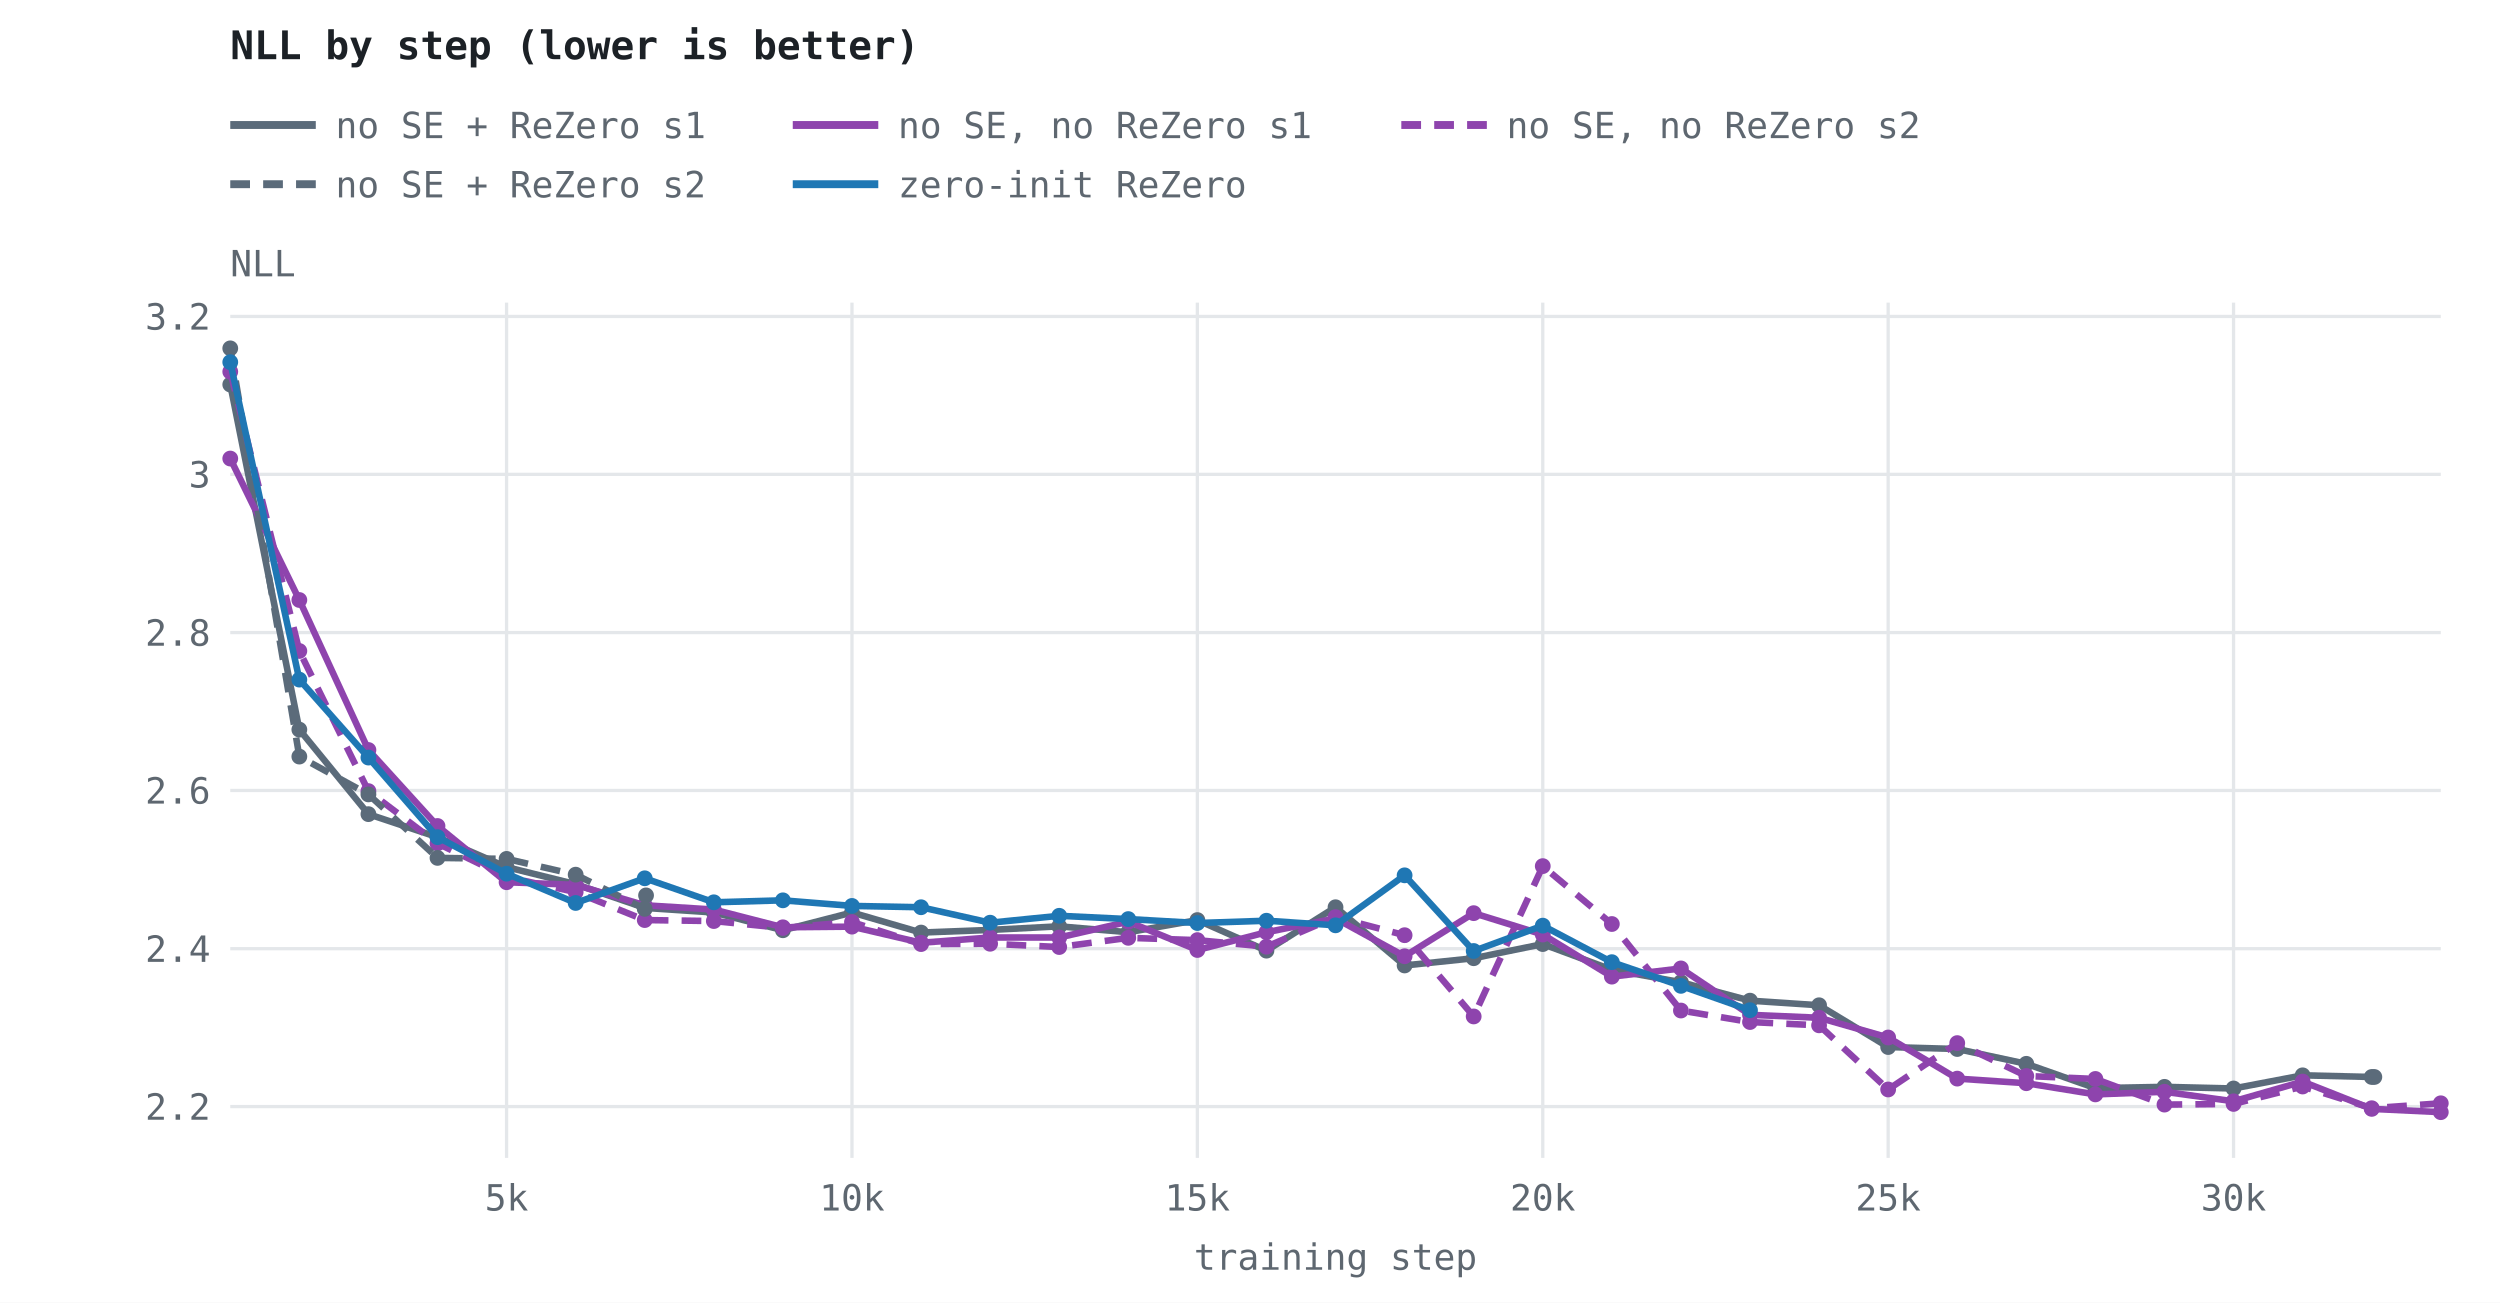
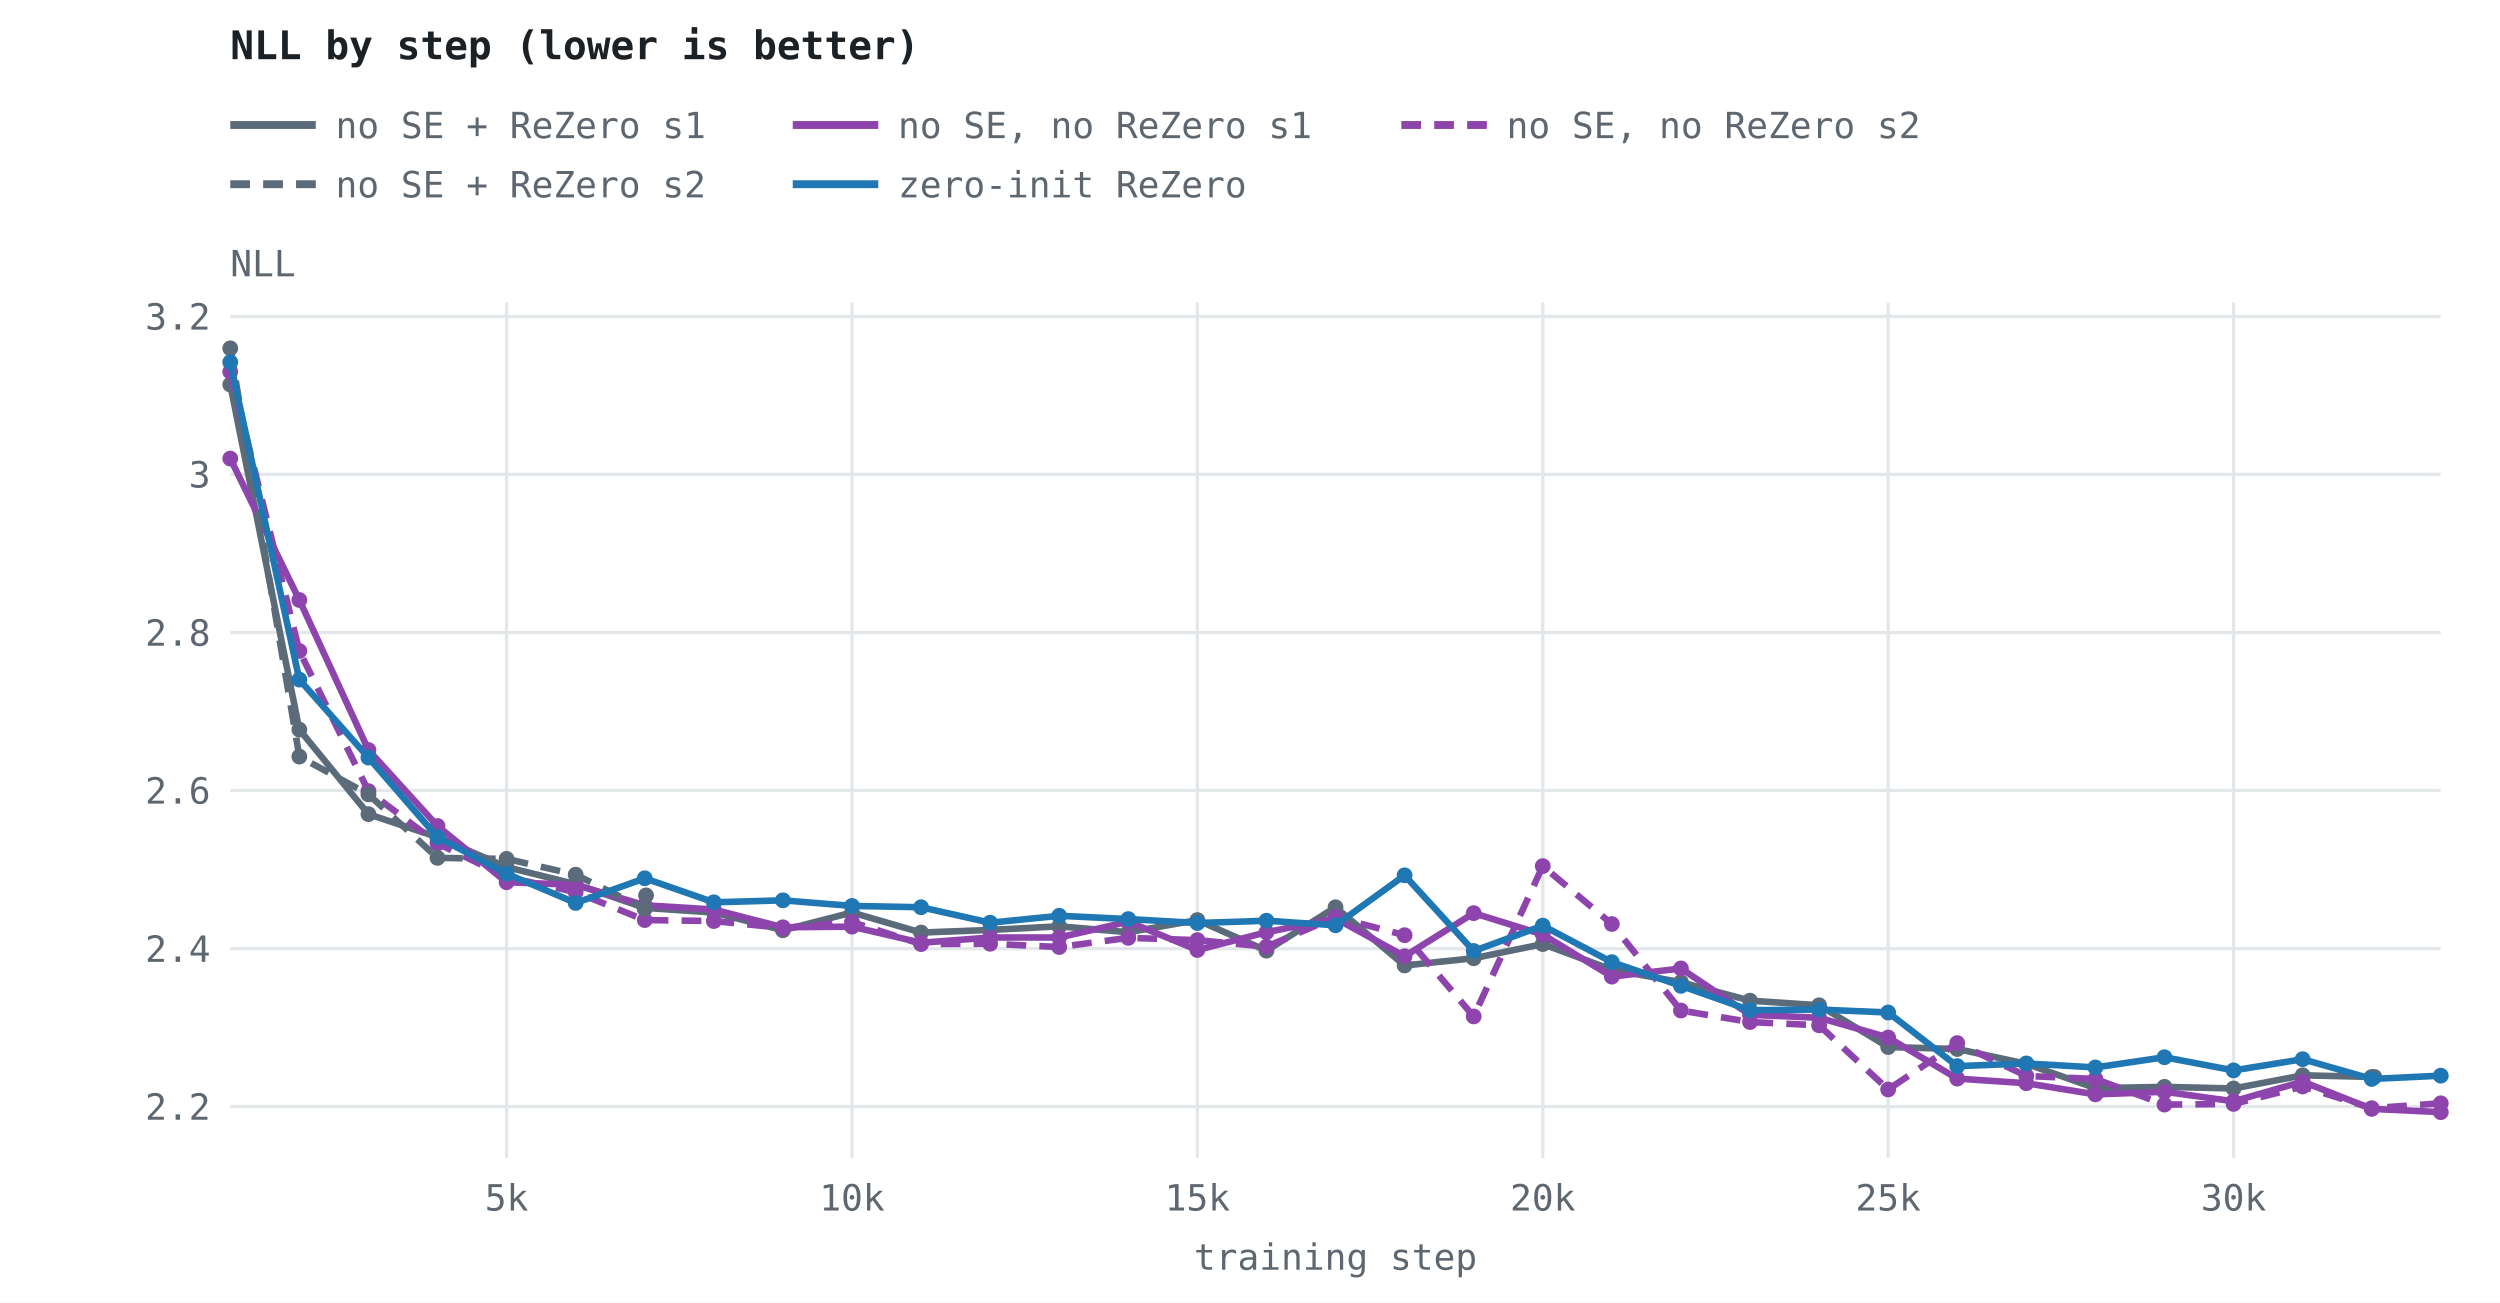
<svg xmlns="http://www.w3.org/2000/svg" viewBox="0 0 760 396" role="img" aria-label="NLL by step (lower is better)">
  <style>.bg{fill:#FFFFFF}.t{fill:#5E6770;font:11px ui-monospace,Menlo,monospace}.tt{fill:#1C2126;font:600 12px ui-monospace,Menlo,monospace}.g{stroke:#E4E7EA;stroke-width:1}.z{stroke:#9AA3AB;stroke-width:1}@media (prefers-color-scheme:dark){.bg{fill:#14171A}.t{fill:#9AA3AB}.tt{fill:#E6E9EC}.g{stroke:#262B30}.z{stroke:#5E6770}}</style>
  <rect class="bg" width="760" height="396" />
  <text class="tt" x="70" y="18">NLL by step (lower is better)</text>
  <line x1="70" y1="38" x2="96" y2="38" stroke="#5B6B7A" stroke-width="2.4" />
  <text class="t" x="102" y="42">no SE + ReZero s1</text>
  <line x1="241" y1="38" x2="267" y2="38" stroke="#8E44AD" stroke-width="2.4" />
  <text class="t" x="273" y="42">no SE, no ReZero s1</text>
  <line x1="426" y1="38" x2="452" y2="38" stroke="#8E44AD" stroke-width="2.4" stroke-dasharray="6 4" />
  <text class="t" x="458" y="42">no SE, no ReZero s2</text>
  <line x1="70" y1="56" x2="96" y2="56" stroke="#5B6B7A" stroke-width="2.4" stroke-dasharray="6 4" />
  <text class="t" x="102" y="60">no SE + ReZero s2</text>
  <line x1="241" y1="56" x2="267" y2="56" stroke="#1F77B4" stroke-width="2.4" />
  <text class="t" x="273" y="60">zero-init ReZero</text>
  <line class="g" x1="70" y1="336.4" x2="742" y2="336.4" />
  <text class="t" x="64" y="340.4" text-anchor="end">2.2</text>
  <line class="g" x1="70" y1="288.4" x2="742" y2="288.4" />
  <text class="t" x="64" y="292.4" text-anchor="end">2.4</text>
  <line class="g" x1="70" y1="240.3" x2="742" y2="240.3" />
  <text class="t" x="64" y="244.3" text-anchor="end">2.6</text>
  <line class="g" x1="70" y1="192.3" x2="742" y2="192.3" />
  <text class="t" x="64" y="196.3" text-anchor="end">2.8</text>
  <line class="g" x1="70" y1="144.2" x2="742" y2="144.2" />
  <text class="t" x="64" y="148.2" text-anchor="end">3</text>
  <line class="g" x1="70" y1="96.2" x2="742" y2="96.2" />
  <text class="t" x="64" y="100.2" text-anchor="end">3.2</text>
  <line class="g" x1="154.0" y1="92" x2="154.0" y2="352" />
  <line class="g" x1="259.0" y1="92" x2="259.0" y2="352" />
  <line class="g" x1="364.0" y1="92" x2="364.0" y2="352" />
  <line class="g" x1="469.0" y1="92" x2="469.0" y2="352" />
  <line class="g" x1="574.0" y1="92" x2="574.0" y2="352" />
  <line class="g" x1="679.0" y1="92" x2="679.0" y2="352" />
  <text class="t" x="70" y="84">NLL</text>
  <path d="M70.0,116.9 L91.0,221.8 L112.0,247.5 L133.0,254.5 L154.0,263.6 L175.0,268.8 L196.0,276.0 L217.0,277.4 L238.0,282.8 L259.0,277.4 L280.0,283.5 L301.0,282.7 L322.0,281.6 L343.0,283.4 L364.0,279.7 L385.0,289.0 L406.0,275.8 L427.0,293.5 L448.0,291.3 L469.0,287.0 L490.0,294.8 L511.0,298.6 L532.0,304.2 L553.0,305.6 L574.0,318.3 L595.0,318.9 L616.0,323.4 L637.0,330.8 L658.0,330.4 L679.0,330.9 L700.0,326.9 L721.0,327.4 L721.8,327.4" fill="none" stroke="#5B6B7A" stroke-width="2" />
  <circle cx="70.0" cy="116.9" r="2.4" fill="#5B6B7A" />
  <circle cx="91.0" cy="221.8" r="2.4" fill="#5B6B7A" />
  <circle cx="112.0" cy="247.5" r="2.4" fill="#5B6B7A" />
  <circle cx="133.0" cy="254.5" r="2.4" fill="#5B6B7A" />
  <circle cx="154.0" cy="263.6" r="2.4" fill="#5B6B7A" />
  <circle cx="175.0" cy="268.8" r="2.4" fill="#5B6B7A" />
  <circle cx="196.0" cy="276.0" r="2.4" fill="#5B6B7A" />
  <circle cx="217.0" cy="277.4" r="2.4" fill="#5B6B7A" />
  <circle cx="238.0" cy="282.8" r="2.4" fill="#5B6B7A" />
  <circle cx="259.0" cy="277.4" r="2.4" fill="#5B6B7A" />
  <circle cx="280.0" cy="283.5" r="2.4" fill="#5B6B7A" />
  <circle cx="301.0" cy="282.7" r="2.4" fill="#5B6B7A" />
  <circle cx="322.0" cy="281.6" r="2.4" fill="#5B6B7A" />
  <circle cx="343.0" cy="283.4" r="2.4" fill="#5B6B7A" />
  <circle cx="364.0" cy="279.7" r="2.4" fill="#5B6B7A" />
  <circle cx="385.0" cy="289.0" r="2.4" fill="#5B6B7A" />
  <circle cx="406.0" cy="275.8" r="2.4" fill="#5B6B7A" />
  <circle cx="427.0" cy="293.5" r="2.4" fill="#5B6B7A" />
  <circle cx="448.0" cy="291.3" r="2.4" fill="#5B6B7A" />
  <circle cx="469.0" cy="287.0" r="2.4" fill="#5B6B7A" />
  <circle cx="490.0" cy="294.8" r="2.4" fill="#5B6B7A" />
  <circle cx="511.0" cy="298.6" r="2.4" fill="#5B6B7A" />
  <circle cx="532.0" cy="304.2" r="2.4" fill="#5B6B7A" />
  <circle cx="553.0" cy="305.6" r="2.4" fill="#5B6B7A" />
  <circle cx="574.0" cy="318.3" r="2.4" fill="#5B6B7A" />
  <circle cx="595.0" cy="318.9" r="2.4" fill="#5B6B7A" />
  <circle cx="616.0" cy="323.4" r="2.4" fill="#5B6B7A" />
  <circle cx="637.0" cy="330.8" r="2.4" fill="#5B6B7A" />
  <circle cx="658.0" cy="330.4" r="2.4" fill="#5B6B7A" />
  <circle cx="679.0" cy="330.9" r="2.4" fill="#5B6B7A" />
  <circle cx="700.0" cy="326.9" r="2.4" fill="#5B6B7A" />
  <circle cx="721.0" cy="327.4" r="2.4" fill="#5B6B7A" />
  <circle cx="721.8" cy="327.4" r="2.4" fill="#5B6B7A" />
  <path d="M70.0,139.4 L91.0,182.4 L112.0,228.0 L133.0,251.1 L154.0,268.2 L175.0,269.0 L196.0,275.2 L217.0,276.5 L238.0,281.9 L259.0,281.7 L280.0,286.6 L301.0,285.0 L322.0,285.0 L343.0,280.2 L364.0,288.8 L385.0,283.4 L406.0,279.2 L427.0,290.7 L448.0,277.6 L469.0,284.1 L490.0,296.9 L511.0,294.4 L532.0,308.5 L553.0,309.4 L574.0,315.4 L595.0,327.9 L616.0,329.3 L637.0,332.7 L658.0,331.9 L679.0,334.8 L700.0,328.8 L721.0,337.1 L742.0,338.1" fill="none" stroke="#8E44AD" stroke-width="2" />
  <circle cx="70.0" cy="139.4" r="2.4" fill="#8E44AD" />
  <circle cx="91.0" cy="182.4" r="2.4" fill="#8E44AD" />
  <circle cx="112.0" cy="228.0" r="2.4" fill="#8E44AD" />
  <circle cx="133.0" cy="251.1" r="2.4" fill="#8E44AD" />
  <circle cx="154.0" cy="268.2" r="2.4" fill="#8E44AD" />
  <circle cx="175.0" cy="269.0" r="2.4" fill="#8E44AD" />
  <circle cx="196.0" cy="275.2" r="2.4" fill="#8E44AD" />
  <circle cx="217.0" cy="276.5" r="2.4" fill="#8E44AD" />
  <circle cx="238.0" cy="281.9" r="2.4" fill="#8E44AD" />
  <circle cx="259.0" cy="281.7" r="2.4" fill="#8E44AD" />
  <circle cx="280.0" cy="286.6" r="2.4" fill="#8E44AD" />
  <circle cx="301.0" cy="285.0" r="2.4" fill="#8E44AD" />
  <circle cx="322.0" cy="285.0" r="2.4" fill="#8E44AD" />
  <circle cx="343.0" cy="280.2" r="2.4" fill="#8E44AD" />
  <circle cx="364.0" cy="288.8" r="2.4" fill="#8E44AD" />
  <circle cx="385.0" cy="283.4" r="2.4" fill="#8E44AD" />
  <circle cx="406.0" cy="279.2" r="2.4" fill="#8E44AD" />
  <circle cx="427.0" cy="290.7" r="2.4" fill="#8E44AD" />
  <circle cx="448.0" cy="277.6" r="2.4" fill="#8E44AD" />
  <circle cx="469.0" cy="284.1" r="2.4" fill="#8E44AD" />
  <circle cx="490.0" cy="296.9" r="2.4" fill="#8E44AD" />
  <circle cx="511.0" cy="294.4" r="2.4" fill="#8E44AD" />
  <circle cx="532.0" cy="308.5" r="2.4" fill="#8E44AD" />
  <circle cx="553.0" cy="309.4" r="2.4" fill="#8E44AD" />
  <circle cx="574.0" cy="315.4" r="2.4" fill="#8E44AD" />
  <circle cx="595.0" cy="327.9" r="2.4" fill="#8E44AD" />
  <circle cx="616.0" cy="329.3" r="2.4" fill="#8E44AD" />
  <circle cx="637.0" cy="332.7" r="2.4" fill="#8E44AD" />
  <circle cx="658.0" cy="331.9" r="2.4" fill="#8E44AD" />
  <circle cx="679.0" cy="334.8" r="2.4" fill="#8E44AD" />
  <circle cx="700.0" cy="328.8" r="2.4" fill="#8E44AD" />
  <circle cx="721.0" cy="337.1" r="2.4" fill="#8E44AD" />
  <circle cx="742.0" cy="338.1" r="2.4" fill="#8E44AD" />
  <path d="M70.0,113.0 L91.0,197.9 L112.0,240.5 L133.0,256.4 L154.0,266.6 L175.0,271.2 L196.0,279.7 L217.0,280.0 L238.0,282.1 L259.0,280.3 L280.0,287.0 L301.0,286.9 L322.0,287.9 L343.0,285.1 L364.0,285.8 L385.0,287.8 L406.0,278.8 L427.0,284.3 L448.0,309.0 L469.0,263.3 L490.0,280.9 L511.0,307.2 L532.0,310.7 L553.0,311.7 L574.0,331.2 L595.0,317.1 L616.0,327.1 L637.0,328.0 L658.0,335.8 L679.0,335.6 L700.0,330.3 L721.0,336.9 L742.0,335.4" fill="none" stroke="#8E44AD" stroke-width="2" stroke-dasharray="6 4" />
  <circle cx="70.0" cy="113.0" r="2.4" fill="#8E44AD" />
  <circle cx="91.0" cy="197.9" r="2.4" fill="#8E44AD" />
  <circle cx="112.0" cy="240.5" r="2.4" fill="#8E44AD" />
  <circle cx="133.0" cy="256.4" r="2.4" fill="#8E44AD" />
  <circle cx="154.0" cy="266.6" r="2.4" fill="#8E44AD" />
  <circle cx="175.0" cy="271.2" r="2.4" fill="#8E44AD" />
  <circle cx="196.0" cy="279.7" r="2.4" fill="#8E44AD" />
  <circle cx="217.0" cy="280.0" r="2.4" fill="#8E44AD" />
  <circle cx="238.0" cy="282.1" r="2.4" fill="#8E44AD" />
  <circle cx="259.0" cy="280.3" r="2.4" fill="#8E44AD" />
  <circle cx="280.0" cy="287.0" r="2.4" fill="#8E44AD" />
  <circle cx="301.0" cy="286.9" r="2.4" fill="#8E44AD" />
  <circle cx="322.0" cy="287.9" r="2.4" fill="#8E44AD" />
  <circle cx="343.0" cy="285.1" r="2.4" fill="#8E44AD" />
  <circle cx="364.0" cy="285.8" r="2.4" fill="#8E44AD" />
  <circle cx="385.0" cy="287.8" r="2.4" fill="#8E44AD" />
  <circle cx="406.0" cy="278.8" r="2.4" fill="#8E44AD" />
  <circle cx="427.0" cy="284.3" r="2.4" fill="#8E44AD" />
  <circle cx="448.0" cy="309.0" r="2.4" fill="#8E44AD" />
  <circle cx="469.0" cy="263.3" r="2.4" fill="#8E44AD" />
  <circle cx="490.0" cy="280.9" r="2.4" fill="#8E44AD" />
  <circle cx="511.0" cy="307.2" r="2.4" fill="#8E44AD" />
  <circle cx="532.0" cy="310.7" r="2.4" fill="#8E44AD" />
  <circle cx="553.0" cy="311.7" r="2.4" fill="#8E44AD" />
  <circle cx="574.0" cy="331.2" r="2.4" fill="#8E44AD" />
  <circle cx="595.0" cy="317.1" r="2.4" fill="#8E44AD" />
  <circle cx="616.0" cy="327.1" r="2.4" fill="#8E44AD" />
  <circle cx="637.0" cy="328.0" r="2.4" fill="#8E44AD" />
  <circle cx="658.0" cy="335.8" r="2.4" fill="#8E44AD" />
  <circle cx="679.0" cy="335.6" r="2.4" fill="#8E44AD" />
  <circle cx="700.0" cy="330.3" r="2.4" fill="#8E44AD" />
  <circle cx="721.0" cy="336.9" r="2.4" fill="#8E44AD" />
  <circle cx="742.0" cy="335.4" r="2.4" fill="#8E44AD" />
  <path d="M70.0,105.9 L91.0,230.0 L112.0,241.5 L133.0,260.8 L154.0,261.1 L175.0,265.9 L196.0,276.3 L196.4,272.2" fill="none" stroke="#5B6B7A" stroke-width="2" stroke-dasharray="6 4" />
  <circle cx="70.0" cy="105.9" r="2.4" fill="#5B6B7A" />
  <circle cx="91.0" cy="230.0" r="2.4" fill="#5B6B7A" />
  <circle cx="112.0" cy="241.5" r="2.4" fill="#5B6B7A" />
  <circle cx="133.0" cy="260.8" r="2.4" fill="#5B6B7A" />
  <circle cx="154.0" cy="261.1" r="2.4" fill="#5B6B7A" />
  <circle cx="175.0" cy="265.9" r="2.4" fill="#5B6B7A" />
  <circle cx="196.0" cy="276.3" r="2.4" fill="#5B6B7A" />
  <circle cx="196.4" cy="272.2" r="2.4" fill="#5B6B7A" />
-   <path d="M70.0,110.1 L91.0,206.6 L112.0,230.3 L133.0,254.5 L154.0,265.6 L175.0,274.5 L196.0,267.0 L217.0,274.3 L238.0,273.7 L259.0,275.4 L280.0,275.8 L301.0,280.5 L322.0,278.4 L343.0,279.4 L364.0,280.6 L385.0,279.9 L406.0,281.3 L427.0,266.1 L448.0,289.1 L469.0,281.4 L490.0,292.5 L511.0,299.7 L532.0,307.1" fill="none" stroke="#1F77B4" stroke-width="2" />
+   <path d="M70.0,110.1 L91.0,206.6 L112.0,230.3 L133.0,254.5 L154.0,265.6 L175.0,274.5 L196.0,267.0 L217.0,274.3 L238.0,273.7 L259.0,275.4 L280.0,275.8 L301.0,280.5 L322.0,278.4 L343.0,279.4 L364.0,280.6 L385.0,279.9 L406.0,281.3 L427.0,266.1 L448.0,289.1 L469.0,281.4 L490.0,292.5 L511.0,299.7 L532.0,307.1 L553.0,306.9 L574.0,307.8 L595.0,324.1 L616.0,323.3 L637.0,324.5 L658.0,321.4 L679.0,325.4 L700.0,322.0 L721.0,328.0 L742.0,327.0" fill="none" stroke="#1F77B4" stroke-width="2" />
  <circle cx="70.0" cy="110.1" r="2.4" fill="#1F77B4" />
  <circle cx="91.0" cy="206.6" r="2.4" fill="#1F77B4" />
  <circle cx="112.0" cy="230.3" r="2.4" fill="#1F77B4" />
  <circle cx="133.0" cy="254.5" r="2.4" fill="#1F77B4" />
  <circle cx="154.0" cy="265.6" r="2.4" fill="#1F77B4" />
  <circle cx="175.0" cy="274.5" r="2.4" fill="#1F77B4" />
  <circle cx="196.0" cy="267.0" r="2.4" fill="#1F77B4" />
  <circle cx="217.0" cy="274.3" r="2.4" fill="#1F77B4" />
  <circle cx="238.0" cy="273.7" r="2.4" fill="#1F77B4" />
  <circle cx="259.0" cy="275.4" r="2.4" fill="#1F77B4" />
  <circle cx="280.0" cy="275.8" r="2.4" fill="#1F77B4" />
  <circle cx="301.0" cy="280.5" r="2.4" fill="#1F77B4" />
  <circle cx="322.0" cy="278.4" r="2.4" fill="#1F77B4" />
  <circle cx="343.0" cy="279.4" r="2.4" fill="#1F77B4" />
  <circle cx="364.0" cy="280.6" r="2.4" fill="#1F77B4" />
  <circle cx="385.0" cy="279.9" r="2.4" fill="#1F77B4" />
  <circle cx="406.0" cy="281.3" r="2.4" fill="#1F77B4" />
  <circle cx="427.0" cy="266.1" r="2.4" fill="#1F77B4" />
  <circle cx="448.0" cy="289.1" r="2.4" fill="#1F77B4" />
  <circle cx="469.0" cy="281.4" r="2.4" fill="#1F77B4" />
  <circle cx="490.0" cy="292.5" r="2.4" fill="#1F77B4" />
  <circle cx="511.0" cy="299.7" r="2.4" fill="#1F77B4" />
  <circle cx="532.0" cy="307.1" r="2.4" fill="#1F77B4" />
+   <circle cx="553.0" cy="306.9" r="2.4" fill="#1F77B4" />
+   <circle cx="574.0" cy="307.8" r="2.4" fill="#1F77B4" />
+   <circle cx="595.0" cy="324.1" r="2.4" fill="#1F77B4" />
+   <circle cx="616.0" cy="323.3" r="2.4" fill="#1F77B4" />
+   <circle cx="637.0" cy="324.5" r="2.4" fill="#1F77B4" />
+   <circle cx="658.0" cy="321.4" r="2.4" fill="#1F77B4" />
+   <circle cx="679.0" cy="325.4" r="2.4" fill="#1F77B4" />
+   <circle cx="700.0" cy="322.0" r="2.4" fill="#1F77B4" />
+   <circle cx="721.0" cy="328.0" r="2.4" fill="#1F77B4" />
+   <circle cx="742.0" cy="327.0" r="2.4" fill="#1F77B4" />
  <text class="t" x="154.0" y="368" text-anchor="middle">5k</text>
  <text class="t" x="259.0" y="368" text-anchor="middle">10k</text>
  <text class="t" x="364.0" y="368" text-anchor="middle">15k</text>
  <text class="t" x="469.0" y="368" text-anchor="middle">20k</text>
  <text class="t" x="574.0" y="368" text-anchor="middle">25k</text>
  <text class="t" x="679.0" y="368" text-anchor="middle">30k</text>
  <text class="t" x="406.0" y="386" text-anchor="middle">training step</text>
</svg>
